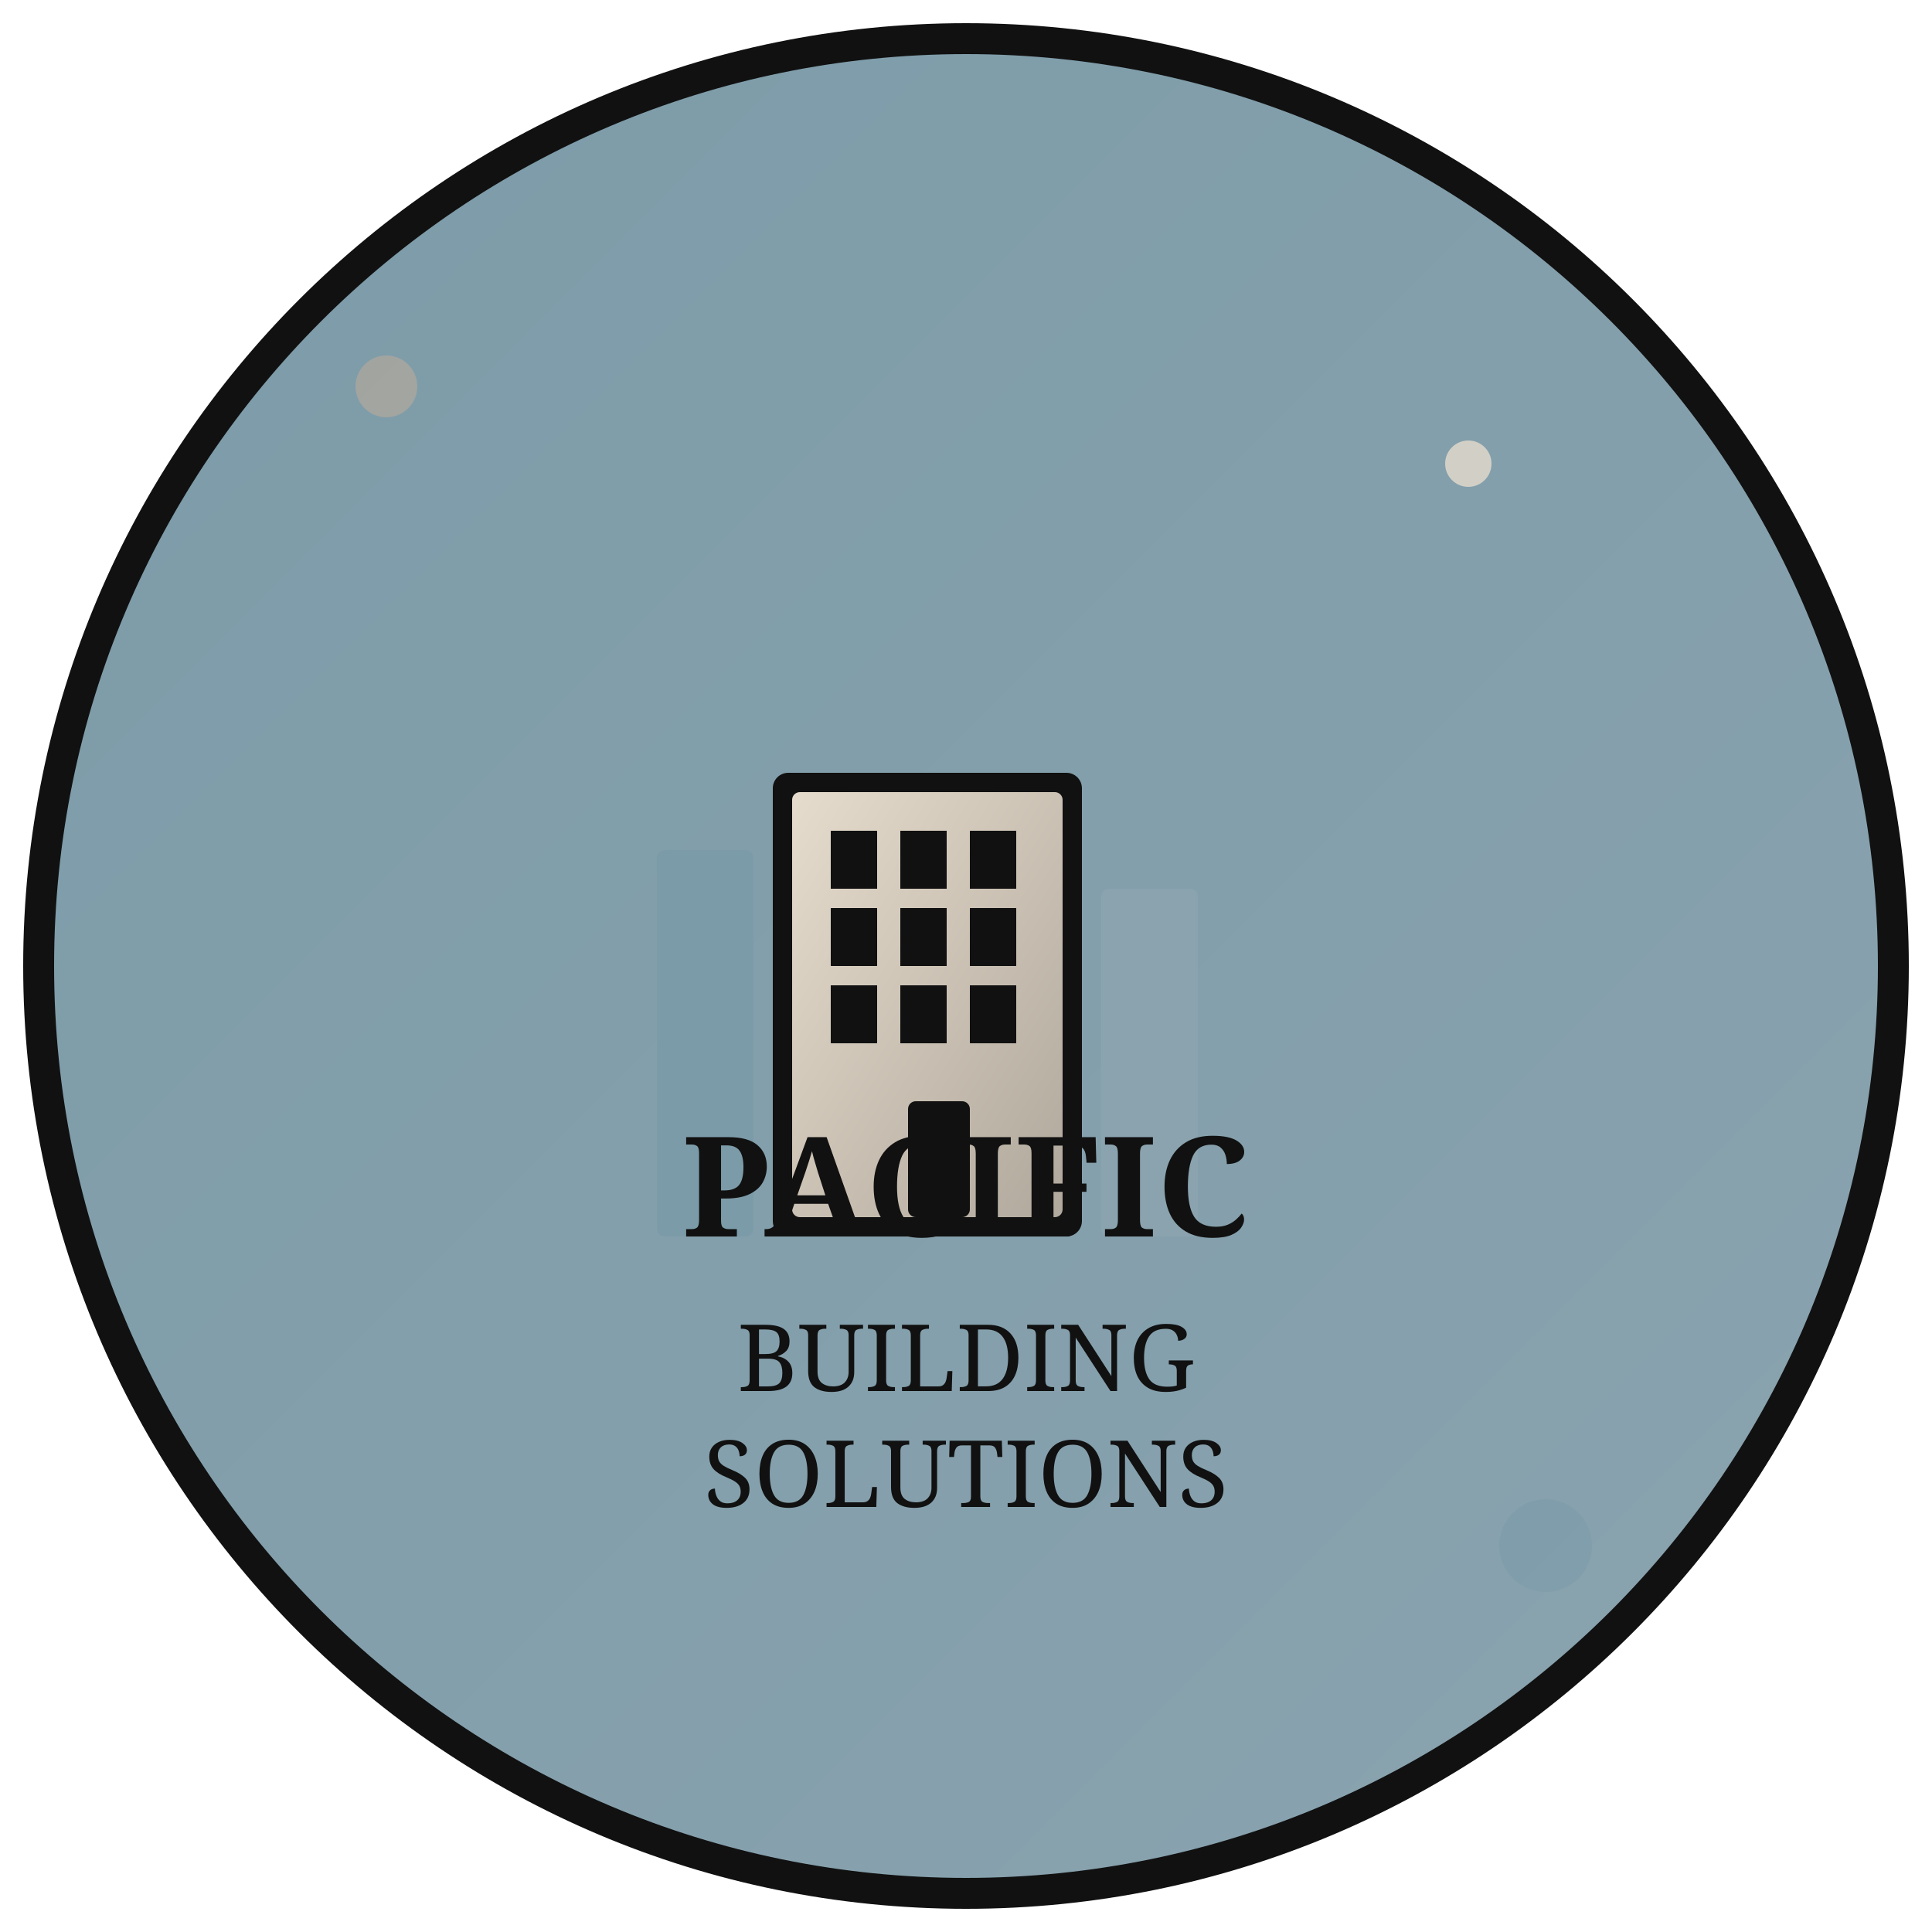
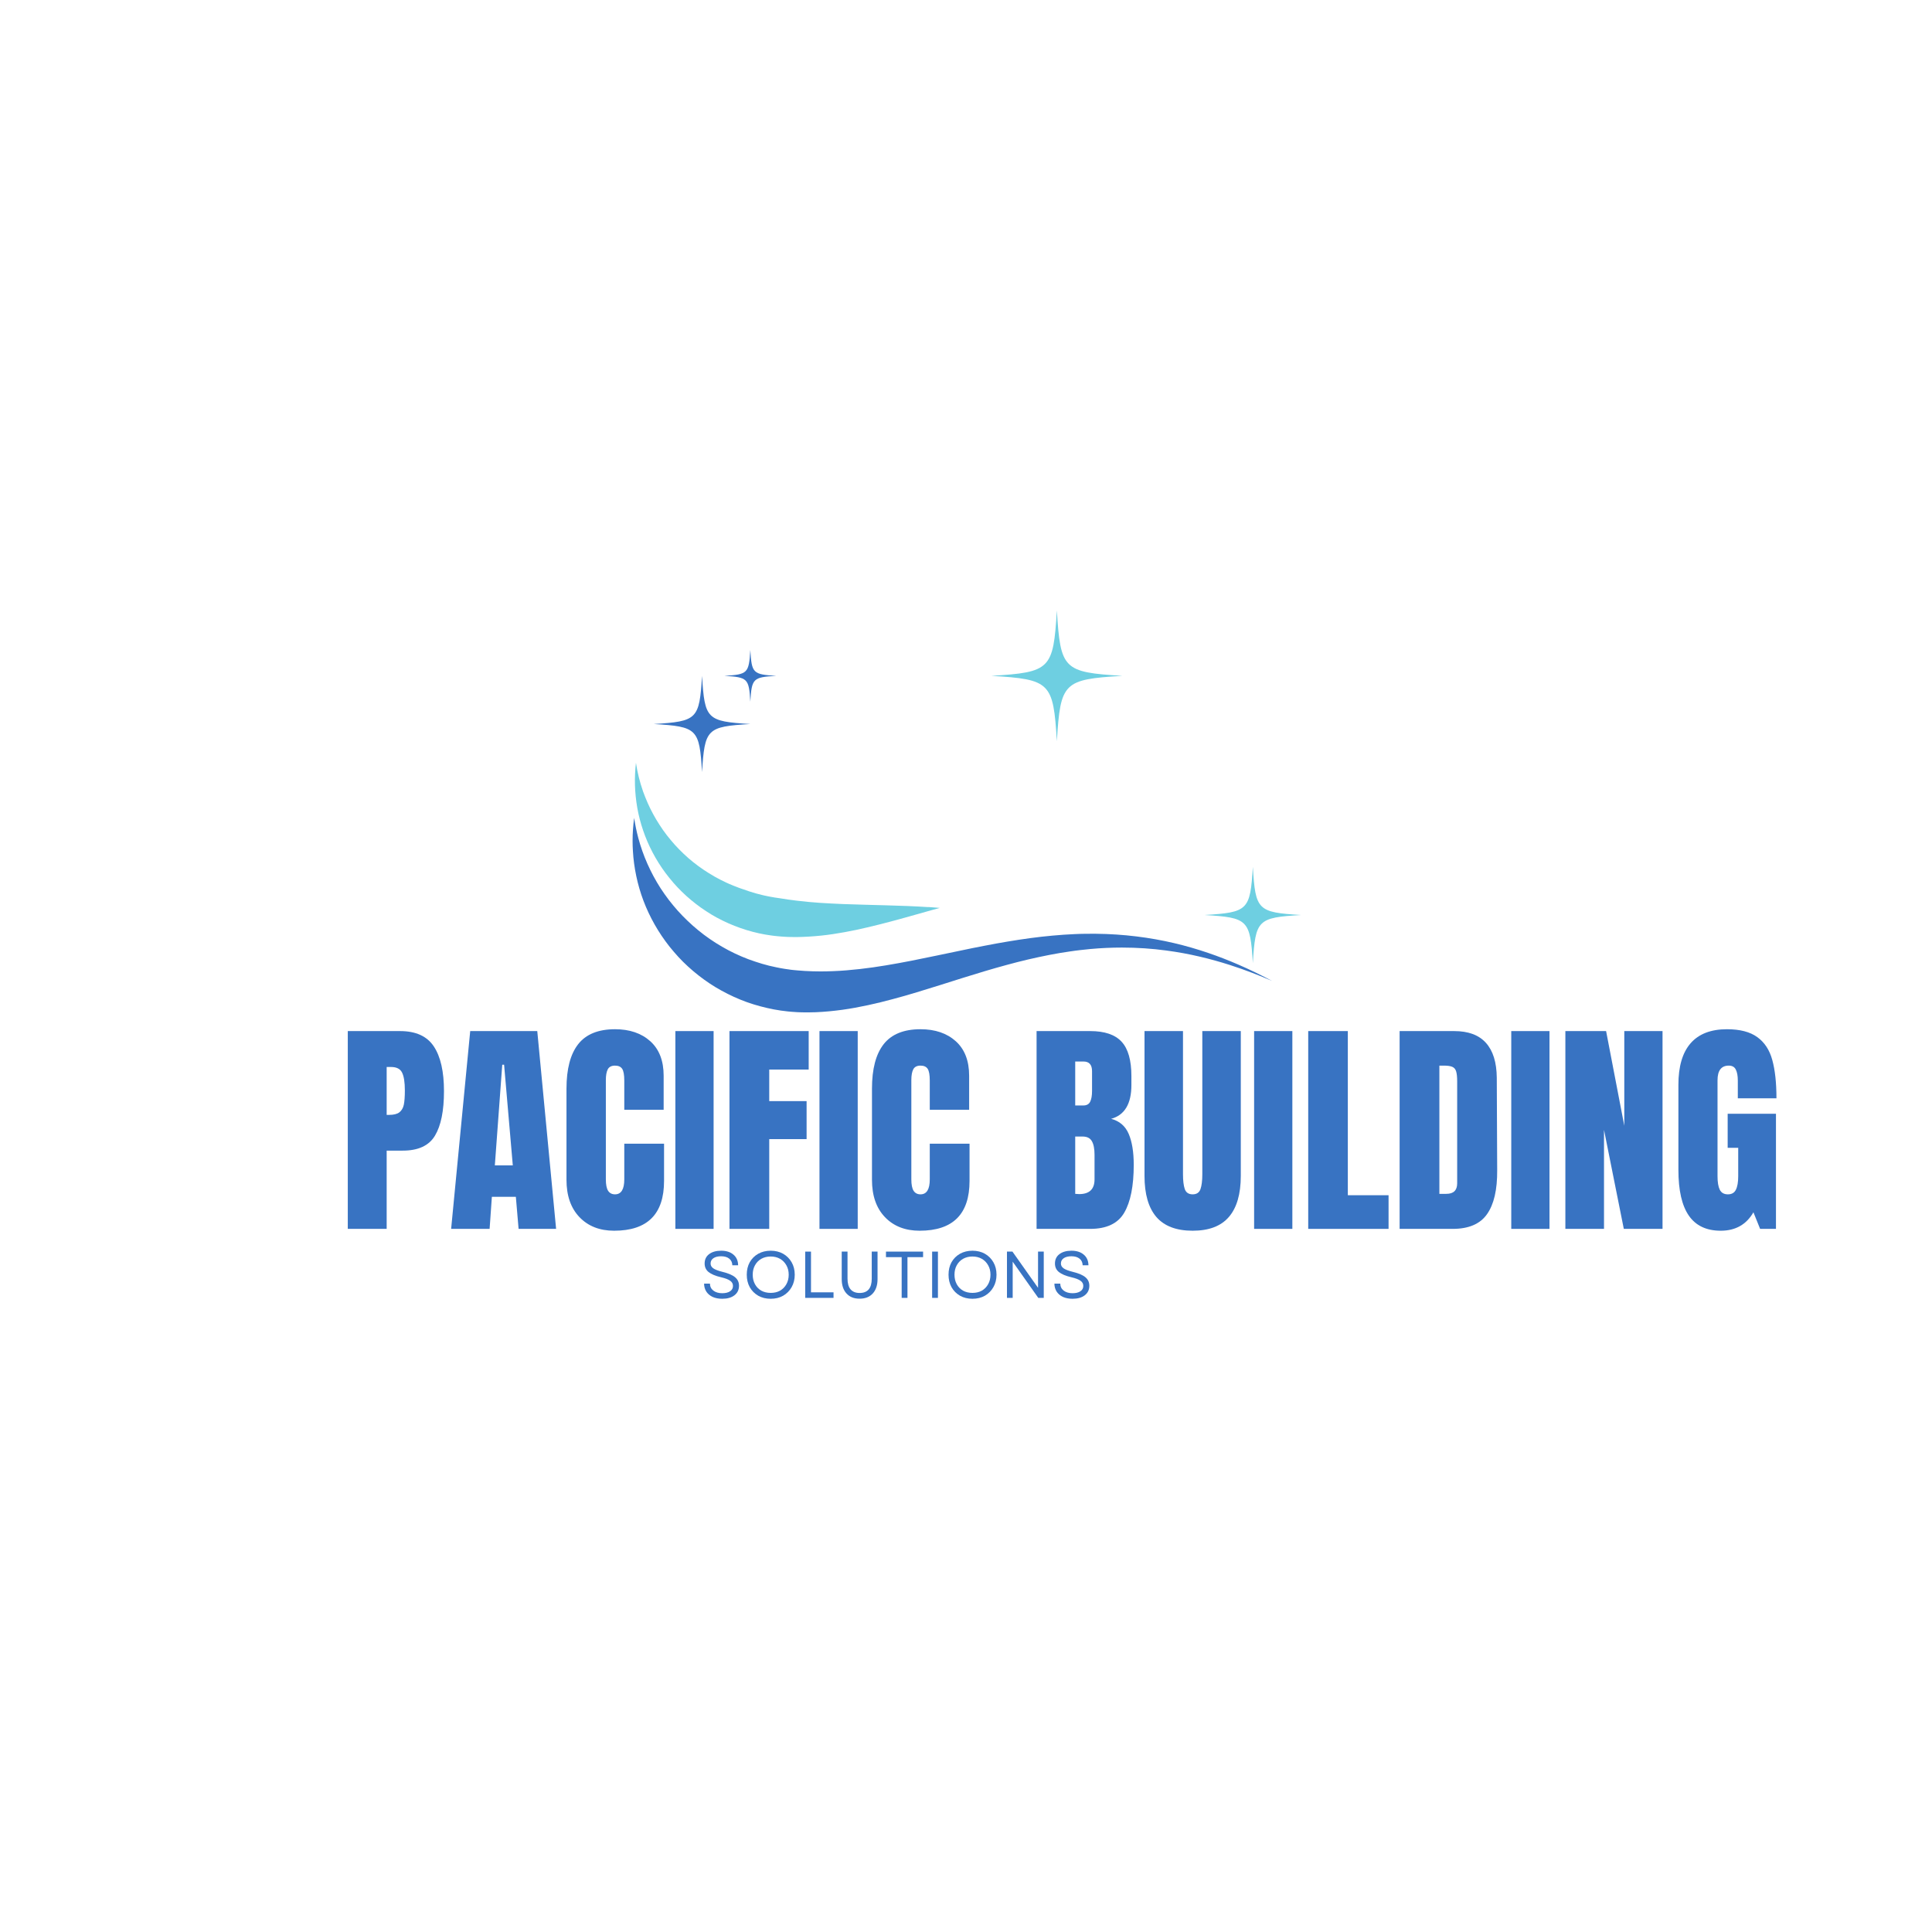
- <svg xmlns="http://www.w3.org/2000/svg" width="500" height="500" viewBox="0 0 500 500">
+ <svg xmlns="http://www.w3.org/2000/svg" width="500" zoomAndPan="magnify" viewBox="0 0 375 375" height="500" preserveAspectRatio="xMidYMid meet" version="1.2">
  <defs>
-     <linearGradient id="blueGradient" x1="0%" y1="0%" x2="100%" y2="100%">
-       <stop offset="0%" stop-color="#7C9BA8" />
-       <stop offset="100%" stop-color="#8AA3AF" />
-     </linearGradient>
-     <linearGradient id="beigeGradient" x1="0%" y1="0%" x2="100%" y2="100%">
-       <stop offset="0%" stop-color="#E6DCCD" />
-       <stop offset="100%" stop-color="#B0A89C" />
-     </linearGradient>
+     <clipPath id="723b6e4d61">
+       <path d="M 122.598 158.52 L 247 158.52 L 247 196.676 L 122.598 196.676 Z M 122.598 158.52 " />
+     </clipPath>
+     <clipPath id="8798d4d8a7">
+       <path d="M 123.098 158.711 C 122.895 160.18 122.785 161.68 122.785 163.211 L 122.785 163.25 C 122.785 163.891 122.805 164.543 122.848 165.191 C 122.938 166.793 123.156 168.41 123.496 170.031 C 123.836 171.652 124.297 173.25 124.895 174.832 C 126.086 177.98 127.797 181.012 129.965 183.75 C 130.508 184.43 131.086 185.09 131.676 185.742 C 132.266 186.391 132.895 187 133.547 187.602 C 134.195 188.203 134.875 188.77 135.574 189.32 C 136.277 189.871 136.996 190.391 137.746 190.891 C 138.496 191.391 139.258 191.852 140.047 192.281 C 140.836 192.711 141.637 193.121 142.457 193.492 C 143.277 193.859 144.117 194.211 144.965 194.512 C 145.816 194.812 146.688 195.09 147.566 195.32 C 148.445 195.551 149.324 195.762 150.227 195.93 C 151.125 196.102 152.027 196.223 152.926 196.32 L 153.605 196.383 C 153.836 196.402 154.055 196.41 154.285 196.43 C 154.395 196.441 154.508 196.453 154.625 196.453 L 154.984 196.473 L 155.348 196.48 L 155.527 196.492 L 155.676 196.492 L 156.277 196.5 L 156.996 196.5 C 157.438 196.492 157.875 196.492 158.316 196.473 C 160.066 196.402 161.797 196.23 163.484 196 C 165.176 195.77 166.848 195.453 168.477 195.102 C 169.297 194.922 170.105 194.742 170.906 194.543 C 171.707 194.34 172.496 194.141 173.285 193.93 C 174.855 193.512 176.406 193.07 177.938 192.602 C 179.465 192.133 180.965 191.672 182.445 191.211 C 183.926 190.75 185.387 190.281 186.848 189.82 C 188.305 189.359 189.734 188.922 191.156 188.5 C 192.574 188.082 193.984 187.672 195.395 187.293 C 196.805 186.91 198.188 186.551 199.566 186.23 C 200.254 186.07 200.945 185.91 201.625 185.77 C 202.305 185.633 202.984 185.48 203.664 185.352 C 205.016 185.09 206.367 184.859 207.695 184.672 C 208.027 184.621 208.355 184.582 208.688 184.531 C 209.016 184.48 209.348 184.453 209.676 184.41 C 210.336 184.332 210.984 184.27 211.637 184.203 C 213.715 184.012 215.754 183.922 217.746 183.922 C 220.734 183.922 223.617 184.121 226.355 184.492 C 230.914 185.09 235.055 186.133 238.688 187.293 C 241.824 188.301 244.566 189.383 246.895 190.391 C 244.957 189.359 242.766 188.27 240.324 187.211 C 236.695 185.641 232.516 184.141 227.867 183.051 C 223.215 181.961 218.098 181.293 212.664 181.242 C 212.465 181.242 212.254 181.242 212.047 181.242 C 211.566 181.242 211.098 181.242 210.605 181.25 C 210.266 181.25 209.914 181.27 209.566 181.27 C 209.215 181.27 208.875 181.293 208.527 181.312 C 207.137 181.371 205.715 181.473 204.297 181.602 C 203.586 181.672 202.867 181.742 202.145 181.82 C 201.426 181.902 200.695 181.992 199.965 182.09 C 198.504 182.281 197.035 182.52 195.547 182.762 C 194.055 183 192.555 183.293 191.035 183.582 C 189.516 183.871 187.984 184.18 186.438 184.512 C 184.887 184.84 183.316 185.16 181.734 185.492 C 180.156 185.82 178.547 186.152 176.926 186.473 C 175.305 186.793 173.656 187.09 171.984 187.371 C 171.145 187.512 170.305 187.641 169.457 187.762 C 168.605 187.883 167.746 187.992 166.887 188.09 C 165.156 188.281 163.406 188.441 161.625 188.5 C 160.848 188.531 160.066 188.551 159.277 188.551 C 158.266 188.551 157.246 188.52 156.215 188.461 C 155.766 188.43 155.305 188.402 154.848 188.359 L 154.105 188.293 L 153.484 188.223 L 153.336 188.203 L 153.156 188.172 L 152.414 188.07 C 152.297 188.051 152.188 188.031 152.066 188.012 C 151.836 187.973 151.598 187.93 151.367 187.891 L 150.664 187.75 C 149.734 187.562 148.816 187.34 147.914 187.07 C 147.016 186.801 146.117 186.5 145.227 186.172 C 144.336 185.84 143.477 185.461 142.625 185.062 C 141.777 184.66 140.945 184.223 140.137 183.75 C 139.324 183.281 138.535 182.781 137.766 182.25 C 136.996 181.723 136.258 181.16 135.535 180.57 C 134.816 179.98 134.125 179.371 133.457 178.73 C 132.785 178.09 132.145 177.43 131.535 176.75 C 130.926 176.07 130.348 175.359 129.785 174.633 C 129.227 173.902 128.715 173.16 128.215 172.402 C 126.258 169.352 124.797 166.043 123.895 162.66 C 123.547 161.352 123.277 160.043 123.086 158.723 Z M 123.098 158.711 " />
+     </clipPath>
+     <clipPath id="4e1ede3249">
+       <path d="M 123 148 L 182.41 148 L 182.41 181.895 L 123 181.895 Z M 123 148 " />
+     </clipPath>
+     <clipPath id="ba94633d74">
+       <path d="M 180.195 176.07 C 178.875 175.98 177.535 175.922 176.188 175.859 C 174.836 175.801 173.465 175.762 172.074 175.723 C 170.688 175.68 169.277 175.652 167.867 175.609 C 166.457 175.57 165.016 175.531 163.555 175.473 C 162.098 175.41 160.637 175.34 159.156 175.242 C 158.414 175.191 157.664 175.133 156.914 175.062 C 156.164 174.992 155.414 174.91 154.656 174.82 C 153.547 174.691 152.414 174.531 151.297 174.34 L 151.098 174.312 L 150.535 174.23 L 150.395 174.211 L 150.227 174.18 L 149.547 174.062 C 149.438 174.043 149.336 174.02 149.227 174 C 149.016 173.961 148.805 173.922 148.598 173.871 L 147.965 173.73 C 147.125 173.531 146.297 173.301 145.477 173.031 C 145.086 172.902 144.707 172.77 144.324 172.633 L 143.727 172.43 L 143.215 172.242 L 143.086 172.191 L 142.938 172.133 L 142.625 172.012 L 142.316 171.891 C 142.215 171.852 142.125 171.812 142.027 171.77 C 141.836 171.691 141.645 171.609 141.457 171.531 L 140.887 171.27 C 140.137 170.922 139.395 170.543 138.676 170.133 C 137.957 169.723 137.258 169.281 136.566 168.82 C 135.875 168.363 135.215 167.863 134.566 167.352 C 133.914 166.84 133.297 166.293 132.707 165.73 C 132.117 165.172 131.535 164.582 130.984 163.973 C 130.438 163.363 129.914 162.73 129.414 162.09 C 128.914 161.453 128.457 160.781 128.016 160.102 C 127.574 159.422 127.156 158.73 126.777 158.02 C 126.395 157.312 126.035 156.59 125.715 155.863 C 125.395 155.133 125.098 154.391 124.824 153.641 C 124.188 151.812 123.715 149.941 123.438 148.062 C 123.277 149.473 123.207 150.91 123.246 152.363 C 123.285 153.812 123.438 155.312 123.695 156.793 C 123.957 158.27 124.336 159.75 124.836 161.203 C 125.824 164.113 127.297 166.922 129.195 169.473 C 129.676 170.109 130.176 170.73 130.695 171.332 C 131.215 171.93 131.777 172.52 132.348 173.082 C 132.914 173.641 133.527 174.191 134.145 174.703 C 134.766 175.211 135.406 175.723 136.074 176.191 C 136.746 176.66 137.426 177.109 138.125 177.531 C 138.824 177.953 139.555 178.34 140.297 178.703 C 141.035 179.062 141.785 179.402 142.555 179.703 C 143.324 180 144.105 180.281 144.895 180.52 C 145.688 180.762 146.484 180.973 147.297 181.152 C 148.105 181.332 148.926 181.473 149.746 181.582 L 150.367 181.66 C 150.574 181.691 150.777 181.703 150.984 181.723 C 151.086 181.73 151.188 181.742 151.297 181.75 L 151.625 181.781 L 151.957 181.801 L 152.117 181.812 L 152.258 181.82 L 152.797 181.852 L 153.445 181.871 C 153.848 181.883 154.246 181.883 154.645 181.883 C 156.246 181.859 157.824 181.762 159.375 181.602 C 160.926 181.441 162.457 181.203 163.957 180.93 C 164.707 180.793 165.445 180.652 166.188 180.492 C 166.926 180.332 167.656 180.172 168.375 180 C 169.824 179.66 171.246 179.301 172.656 178.93 C 174.066 178.562 175.445 178.172 176.805 177.793 C 178.164 177.41 179.516 177.031 180.855 176.652 C 181.375 176.512 181.887 176.359 182.406 176.223 C 181.676 176.16 180.938 176.109 180.188 176.051 " />
+     </clipPath>
+     <clipPath id="8e7a8ea103">
+       <path d="M 192.379 118.305 L 218 118.305 L 218 144 L 192.379 144 Z M 192.379 118.305 " />
+     </clipPath>
+     <clipPath id="28db6cc3a9">
+       <path d="M 217.855 131.18 C 206.395 131.871 205.836 132.441 205.137 143.871 C 204.445 132.43 203.875 131.871 192.414 131.18 C 203.887 130.492 204.445 129.93 205.137 118.492 C 205.836 129.93 206.395 130.492 217.855 131.18 " />
+     </clipPath>
+     <clipPath id="223f2605e7">
+       <path d="M 233.625 168.145 L 252.875 168.145 L 252.875 187 L 233.625 187 Z M 233.625 168.145 " />
+     </clipPath>
+     <clipPath id="f591bd52b5">
+       <path d="M 243.176 168.262 C 242.664 176.68 242.246 177.09 233.805 177.602 C 242.246 178.109 242.656 178.52 243.176 186.941 C 243.688 178.52 244.105 178.109 252.535 177.602 C 244.094 177.09 243.688 176.672 243.176 168.262 Z M 243.176 168.262 " />
+     </clipPath>
+     <clipPath id="c25ae21eec">
+       <path d="M 126.723 131.023 L 145.973 131.023 L 145.973 149.926 L 126.723 149.926 Z M 126.723 131.023 " />
+     </clipPath>
+     <clipPath id="5a7cb62682">
+       <path d="M 145.637 140.531 C 137.195 141.043 136.785 141.453 136.266 149.871 C 135.758 141.453 135.336 141.043 126.895 140.531 C 135.336 140.02 135.746 139.613 136.266 131.191 C 136.777 139.613 137.195 140.02 145.637 140.531 " />
+     </clipPath>
+     <clipPath id="e1511cda55">
+       <path d="M 140.473 126 L 150.785 126 L 150.785 136.523 L 140.473 136.523 Z M 140.473 126 " />
+     </clipPath>
+     <clipPath id="ecdd0d63f4">
+       <path d="M 150.664 131.18 C 146.137 131.453 145.914 131.68 145.637 136.203 C 145.367 131.68 145.137 131.461 140.605 131.18 C 145.137 130.91 145.355 130.68 145.637 126.16 C 145.906 130.68 146.137 130.902 150.664 131.18 " />
+     </clipPath>
  </defs>
-   <circle cx="250" cy="250" r="240" fill="url(#blueGradient)" stroke="#111111" stroke-width="8" />
-   <g transform="translate(150, 120)">
-     <rect x="50" y="80" width="80" height="120" fill="#111111" rx="4" />
-     <rect x="55" y="85" width="70" height="110" fill="url(#beigeGradient)" rx="2" />
-     <rect x="65" y="95" width="12" height="15" fill="#111111" />
-     <rect x="83" y="95" width="12" height="15" fill="#111111" />
-     <rect x="101" y="95" width="12" height="15" fill="#111111" />
-     <rect x="65" y="115" width="12" height="15" fill="#111111" />
-     <rect x="83" y="115" width="12" height="15" fill="#111111" />
-     <rect x="101" y="115" width="12" height="15" fill="#111111" />
-     <rect x="65" y="135" width="12" height="15" fill="#111111" />
-     <rect x="83" y="135" width="12" height="15" fill="#111111" />
-     <rect x="101" y="135" width="12" height="15" fill="#111111" />
-     <rect x="85" y="165" width="16" height="30" fill="#111111" rx="2" />
-     <rect x="20" y="100" width="25" height="100" fill="#7C9BA8" rx="2" />
-     <rect x="135" y="110" width="25" height="90" fill="#8AA3AF" rx="2" />
+   <g id="a3f3c26670">
+     <g clip-rule="nonzero" clip-path="url(#723b6e4d61)">
+       <g clip-rule="nonzero" clip-path="url(#8798d4d8a7)">
+         <path style=" stroke:none;fill-rule:nonzero;fill:#3873c2;fill-opacity:1;" d="M 117.785 113.492 L 257.688 113.492 L 257.688 201.488 L 117.785 201.488 Z M 117.785 113.492 " />
+       </g>
+     </g>
+     <g clip-rule="nonzero" clip-path="url(#4e1ede3249)">
+       <g clip-rule="nonzero" clip-path="url(#ba94633d74)">
+         <path style=" stroke:none;fill-rule:nonzero;fill:#6ecfe1;fill-opacity:1;" d="M 117.785 113.492 L 257.688 113.492 L 257.688 201.488 L 117.785 201.488 Z M 117.785 113.492 " />
+       </g>
+     </g>
+     <g clip-rule="nonzero" clip-path="url(#8e7a8ea103)">
+       <g clip-rule="nonzero" clip-path="url(#28db6cc3a9)">
+         <path style=" stroke:none;fill-rule:nonzero;fill:#6ecfe1;fill-opacity:1;" d="M 117.785 113.492 L 257.688 113.492 L 257.688 201.488 L 117.785 201.488 Z M 117.785 113.492 " />
+       </g>
+     </g>
+     <g clip-rule="nonzero" clip-path="url(#223f2605e7)">
+       <g clip-rule="nonzero" clip-path="url(#f591bd52b5)">
+         <path style=" stroke:none;fill-rule:nonzero;fill:#6ecfe1;fill-opacity:1;" d="M 117.785 113.492 L 257.688 113.492 L 257.688 201.488 L 117.785 201.488 Z M 117.785 113.492 " />
+       </g>
+     </g>
+     <g clip-rule="nonzero" clip-path="url(#c25ae21eec)">
+       <g clip-rule="nonzero" clip-path="url(#5a7cb62682)">
+         <path style=" stroke:none;fill-rule:nonzero;fill:#3873c2;fill-opacity:1;" d="M 117.785 113.492 L 257.688 113.492 L 257.688 201.488 L 117.785 201.488 Z M 117.785 113.492 " />
+       </g>
+     </g>
+     <g clip-rule="nonzero" clip-path="url(#e1511cda55)">
+       <g clip-rule="nonzero" clip-path="url(#ecdd0d63f4)">
+         <path style=" stroke:none;fill-rule:nonzero;fill:#3873c2;fill-opacity:1;" d="M 117.785 113.492 L 257.688 113.492 L 257.688 201.488 L 117.785 201.488 Z M 117.785 113.492 " />
+       </g>
+     </g>
+     <g style="fill:#3873c2;fill-opacity:1;">
+       <g transform="translate(65.802, 238.5232)">
+         <path style="stroke:none" d="M 1.703 -38.391 L 11.844 -38.391 C 14.906 -38.391 17.094 -37.395 18.406 -35.406 C 19.719 -33.426 20.375 -30.531 20.375 -26.719 C 20.375 -22.906 19.789 -20.031 18.625 -18.094 C 17.469 -16.156 15.383 -15.188 12.375 -15.188 L 9.25 -15.188 L 9.25 0 L 1.703 0 Z M 9.703 -22.125 C 10.617 -22.125 11.289 -22.289 11.719 -22.625 C 12.156 -22.969 12.441 -23.457 12.578 -24.094 C 12.711 -24.738 12.781 -25.66 12.781 -26.859 C 12.781 -28.461 12.598 -29.625 12.234 -30.344 C 11.879 -31.062 11.164 -31.422 10.094 -31.422 L 9.25 -31.422 L 9.25 -22.125 Z M 9.703 -22.125 " />
+       </g>
+     </g>
+     <g style="fill:#3873c2;fill-opacity:1;">
+       <g transform="translate(86.89267, 238.5232)">
+         <path style="stroke:none" d="M 0.672 0 L 4.375 -38.391 L 17.391 -38.391 L 21.047 0 L 13.766 0 L 13.234 -6.219 L 8.578 -6.219 L 8.141 0 Z M 9.156 -12.328 L 12.641 -12.328 L 10.953 -31.859 L 10.594 -31.859 Z M 9.156 -12.328 " />
+       </g>
+     </g>
+     <g style="fill:#3873c2;fill-opacity:1;">
+       <g transform="translate(108.5642, 238.5232)">
+         <path style="stroke:none" d="M 10.641 0.359 C 7.836 0.359 5.594 -0.52 3.906 -2.281 C 2.227 -4.039 1.391 -6.453 1.391 -9.516 L 1.391 -27.219 C 1.391 -31.031 2.145 -33.906 3.656 -35.844 C 5.176 -37.781 7.562 -38.75 10.812 -38.75 C 13.645 -38.75 15.926 -37.973 17.656 -36.422 C 19.383 -34.867 20.25 -32.633 20.25 -29.719 L 20.25 -23.109 L 12.609 -23.109 L 12.609 -28.781 C 12.609 -29.883 12.473 -30.645 12.203 -31.062 C 11.93 -31.477 11.469 -31.688 10.812 -31.688 C 10.125 -31.688 9.656 -31.445 9.406 -30.969 C 9.156 -30.488 9.031 -29.789 9.031 -28.875 L 9.031 -9.609 C 9.031 -8.598 9.176 -7.859 9.469 -7.391 C 9.77 -6.93 10.219 -6.703 10.812 -6.703 C 12.008 -6.703 12.609 -7.672 12.609 -9.609 L 12.609 -16.531 L 20.328 -16.531 L 20.328 -9.297 C 20.328 -2.859 17.098 0.359 10.641 0.359 Z M 10.641 0.359 " />
+       </g>
+     </g>
+     <g style="fill:#3873c2;fill-opacity:1;">
+       <g transform="translate(129.7443, 238.5232)">
+         <path style="stroke:none" d="M 1.344 0 L 1.344 -38.391 L 8.766 -38.391 L 8.766 0 Z M 1.344 0 " />
+       </g>
+     </g>
+     <g style="fill:#3873c2;fill-opacity:1;">
+       <g transform="translate(139.8874, 238.5232)">
+         <path style="stroke:none" d="M 1.703 0 L 1.703 -38.391 L 17.078 -38.391 L 17.078 -30.922 L 9.422 -30.922 L 9.422 -24.797 L 16.672 -24.797 L 16.672 -17.422 L 9.422 -17.422 L 9.422 0 Z M 1.703 0 " />
+       </g>
+     </g>
+     <g style="fill:#3873c2;fill-opacity:1;">
+       <g transform="translate(157.7162, 238.5232)">
+         <path style="stroke:none" d="M 1.344 0 L 1.344 -38.391 L 8.766 -38.391 L 8.766 0 Z M 1.344 0 " />
+       </g>
+     </g>
+     <g style="fill:#3873c2;fill-opacity:1;">
+       <g transform="translate(167.8594, 238.5232)">
+         <path style="stroke:none" d="M 10.641 0.359 C 7.836 0.359 5.594 -0.52 3.906 -2.281 C 2.227 -4.039 1.391 -6.453 1.391 -9.516 L 1.391 -27.219 C 1.391 -31.031 2.145 -33.906 3.656 -35.844 C 5.176 -37.781 7.562 -38.75 10.812 -38.75 C 13.645 -38.75 15.926 -37.973 17.656 -36.422 C 19.383 -34.867 20.25 -32.633 20.25 -29.719 L 20.25 -23.109 L 12.609 -23.109 L 12.609 -28.781 C 12.609 -29.883 12.473 -30.645 12.203 -31.062 C 11.93 -31.477 11.469 -31.688 10.812 -31.688 C 10.125 -31.688 9.656 -31.445 9.406 -30.969 C 9.156 -30.488 9.031 -29.789 9.031 -28.875 L 9.031 -9.609 C 9.031 -8.598 9.176 -7.859 9.469 -7.391 C 9.77 -6.93 10.219 -6.703 10.812 -6.703 C 12.008 -6.703 12.609 -7.672 12.609 -9.609 L 12.609 -16.531 L 20.328 -16.531 L 20.328 -9.297 C 20.328 -2.859 17.098 0.359 10.641 0.359 Z M 10.641 0.359 " />
+       </g>
+     </g>
+     <g style="fill:#3873c2;fill-opacity:1;">
+       <g transform="translate(189.0394, 238.5232)">
+         <path style="stroke:none" d="" />
+       </g>
+     </g>
+     <g style="fill:#3873c2;fill-opacity:1;">
+       <g transform="translate(199.4954, 238.5232)">
+         <path style="stroke:none" d="M 1.703 -38.391 L 12.109 -38.391 C 14.91 -38.391 16.941 -37.703 18.203 -36.328 C 19.473 -34.961 20.109 -32.727 20.109 -29.625 L 20.109 -27.938 C 20.109 -24.27 18.797 -22.078 16.172 -21.359 C 17.785 -20.941 18.922 -19.973 19.578 -18.453 C 20.234 -16.93 20.562 -14.922 20.562 -12.422 C 20.562 -8.336 19.945 -5.242 18.719 -3.141 C 17.5 -1.047 15.297 0 12.109 0 L 1.703 0 Z M 10.766 -23.953 C 11.422 -23.953 11.867 -24.195 12.109 -24.688 C 12.348 -25.176 12.469 -25.867 12.469 -26.766 L 12.469 -30.609 C 12.469 -31.859 11.914 -32.484 10.812 -32.484 L 9.203 -32.484 L 9.203 -23.953 Z M 9.969 -6.75 C 11.957 -6.75 12.953 -7.703 12.953 -9.609 L 12.953 -14.391 C 12.953 -15.547 12.781 -16.422 12.438 -17.016 C 12.102 -17.617 11.504 -17.922 10.641 -17.922 L 9.203 -17.922 L 9.203 -6.797 Z M 9.969 -6.75 " />
+       </g>
+     </g>
+     <g style="fill:#3873c2;fill-opacity:1;">
+       <g transform="translate(220.8989, 238.5232)">
+         <path style="stroke:none" d="M 10.594 0.359 C 7.438 0.359 5.086 -0.531 3.547 -2.312 C 2.016 -4.102 1.25 -6.758 1.25 -10.281 L 1.25 -38.391 L 8.719 -38.391 L 8.719 -10.594 C 8.719 -9.375 8.832 -8.422 9.062 -7.734 C 9.301 -7.047 9.812 -6.703 10.594 -6.703 C 11.363 -6.703 11.867 -7.035 12.109 -7.703 C 12.348 -8.379 12.469 -9.344 12.469 -10.594 L 12.469 -38.391 L 19.938 -38.391 L 19.938 -10.281 C 19.938 -6.758 19.164 -4.102 17.625 -2.312 C 16.094 -0.531 13.75 0.359 10.594 0.359 Z M 10.594 0.359 " />
+       </g>
+     </g>
+     <g style="fill:#3873c2;fill-opacity:1;">
+       <g transform="translate(242.0789, 238.5232)">
+         <path style="stroke:none" d="M 1.344 0 L 1.344 -38.391 L 8.766 -38.391 L 8.766 0 Z M 1.344 0 " />
+       </g>
+     </g>
+     <g style="fill:#3873c2;fill-opacity:1;">
+       <g transform="translate(252.2221, 238.5232)">
+         <path style="stroke:none" d="M 1.703 0 L 1.703 -38.391 L 9.391 -38.391 L 9.391 -6.531 L 17.297 -6.531 L 17.297 0 Z M 1.703 0 " />
+       </g>
+     </g>
+     <g style="fill:#3873c2;fill-opacity:1;">
+       <g transform="translate(269.9615, 238.5232)">
+         <path style="stroke:none" d="M 1.703 -38.391 L 12.297 -38.391 C 15.035 -38.391 17.086 -37.629 18.453 -36.109 C 19.828 -34.586 20.531 -32.336 20.562 -29.359 L 20.641 -11.391 C 20.672 -7.609 20.016 -4.766 18.672 -2.859 C 17.336 -0.953 15.117 0 12.016 0 L 1.703 0 Z M 10.766 -6.797 C 12.172 -6.797 12.875 -7.477 12.875 -8.844 L 12.875 -28.641 C 12.875 -29.504 12.805 -30.148 12.672 -30.578 C 12.535 -31.016 12.285 -31.305 11.922 -31.453 C 11.566 -31.609 11.02 -31.688 10.281 -31.688 L 9.422 -31.688 L 9.422 -6.797 Z M 10.766 -6.797 " />
+       </g>
+     </g>
+     <g style="fill:#3873c2;fill-opacity:1;">
+       <g transform="translate(291.9905, 238.5232)">
+         <path style="stroke:none" d="M 1.344 0 L 1.344 -38.391 L 8.766 -38.391 L 8.766 0 Z M 1.344 0 " />
+       </g>
+     </g>
+     <g style="fill:#3873c2;fill-opacity:1;">
+       <g transform="translate(302.1337, 238.5232)">
+         <path style="stroke:none" d="M 1.703 0 L 1.703 -38.391 L 9.609 -38.391 L 13.141 -20.016 L 13.141 -38.391 L 20.562 -38.391 L 20.562 0 L 13.047 0 L 9.203 -19.219 L 9.203 0 Z M 1.703 0 " />
+       </g>
+     </g>
+     <g style="fill:#3873c2;fill-opacity:1;">
+       <g transform="translate(324.3862, 238.5232)">
+         <path style="stroke:none" d="M 9.609 0.359 C 6.836 0.359 4.773 -0.613 3.422 -2.562 C 2.066 -4.52 1.391 -7.477 1.391 -11.438 L 1.391 -27.969 C 1.391 -31.52 2.176 -34.203 3.75 -36.016 C 5.332 -37.836 7.688 -38.75 10.812 -38.75 C 13.344 -38.75 15.305 -38.238 16.703 -37.219 C 18.109 -36.207 19.078 -34.734 19.609 -32.797 C 20.148 -30.859 20.422 -28.375 20.422 -25.344 L 12.922 -25.344 L 12.922 -28.781 C 12.922 -29.707 12.789 -30.422 12.531 -30.922 C 12.281 -31.43 11.828 -31.688 11.172 -31.688 C 9.711 -31.688 8.984 -30.734 8.984 -28.828 L 8.984 -10.234 C 8.984 -9.066 9.129 -8.188 9.422 -7.594 C 9.723 -7 10.25 -6.703 11 -6.703 C 11.738 -6.703 12.254 -7 12.547 -7.594 C 12.848 -8.188 13 -9.066 13 -10.234 L 13 -15.734 L 10.953 -15.734 L 10.953 -22.344 L 20.328 -22.344 L 20.328 0 L 17.25 0 L 15.953 -3.219 C 14.578 -0.832 12.461 0.359 9.609 0.359 Z M 9.609 0.359 " />
+       </g>
+     </g>
+     <g style="fill:#3873c2;fill-opacity:1;">
+       <g transform="translate(135.8947, 251.9184)">
+         <path style="stroke:none" d="M 4.297 0.172 C 3.578 0.172 2.953 0.051 2.422 -0.188 C 1.898 -0.438 1.492 -0.781 1.203 -1.219 C 0.922 -1.664 0.773 -2.18 0.766 -2.766 L 1.906 -2.766 C 1.914 -2.191 2.141 -1.738 2.578 -1.406 C 3.023 -1.07 3.598 -0.906 4.297 -0.906 C 4.93 -0.906 5.438 -1.031 5.812 -1.281 C 6.188 -1.531 6.375 -1.879 6.375 -2.328 C 6.375 -2.742 6.191 -3.078 5.828 -3.328 C 5.473 -3.586 4.891 -3.812 4.078 -4 C 2.973 -4.258 2.16 -4.598 1.641 -5.016 C 1.129 -5.43 0.875 -5.984 0.875 -6.672 C 0.875 -7.441 1.16 -8.047 1.734 -8.484 C 2.316 -8.93 3.098 -9.156 4.078 -9.156 C 5.086 -9.156 5.883 -8.898 6.469 -8.391 C 7.062 -7.891 7.363 -7.203 7.375 -6.328 L 6.25 -6.328 C 6.238 -6.867 6.039 -7.297 5.656 -7.609 C 5.27 -7.922 4.742 -8.078 4.078 -8.078 C 3.441 -8.078 2.941 -7.953 2.578 -7.703 C 2.211 -7.453 2.031 -7.109 2.031 -6.672 C 2.031 -6.305 2.195 -6 2.531 -5.75 C 2.875 -5.5 3.484 -5.266 4.359 -5.047 C 5.504 -4.766 6.32 -4.41 6.812 -3.984 C 7.301 -3.566 7.547 -3.023 7.547 -2.359 C 7.547 -1.578 7.25 -0.957 6.656 -0.5 C 6.07 -0.051 5.285 0.172 4.297 0.172 Z M 4.297 0.172 " />
+       </g>
+     </g>
+     <g style="fill:#3873c2;fill-opacity:1;">
+       <g transform="translate(144.1971, 251.9184)">
+         <path style="stroke:none" d="M 5.391 0.172 C 4.484 0.172 3.676 -0.023 2.969 -0.422 C 2.27 -0.828 1.723 -1.379 1.328 -2.078 C 0.941 -2.785 0.75 -3.594 0.75 -4.5 C 0.75 -5.414 0.941 -6.223 1.328 -6.922 C 1.723 -7.617 2.27 -8.164 2.969 -8.562 C 3.676 -8.957 4.484 -9.156 5.391 -9.156 C 6.305 -9.156 7.113 -8.957 7.812 -8.562 C 8.508 -8.164 9.055 -7.617 9.453 -6.922 C 9.859 -6.223 10.062 -5.414 10.062 -4.5 C 10.062 -3.594 9.859 -2.785 9.453 -2.078 C 9.055 -1.379 8.508 -0.828 7.812 -0.422 C 7.113 -0.023 6.305 0.172 5.391 0.172 Z M 1.906 -4.5 C 1.906 -3.801 2.051 -3.188 2.344 -2.656 C 2.633 -2.125 3.039 -1.707 3.562 -1.406 C 4.094 -1.113 4.703 -0.969 5.391 -0.969 C 6.086 -0.969 6.695 -1.113 7.219 -1.406 C 7.738 -1.707 8.145 -2.125 8.438 -2.656 C 8.738 -3.188 8.891 -3.801 8.891 -4.5 C 8.891 -5.195 8.738 -5.805 8.438 -6.328 C 8.145 -6.859 7.738 -7.273 7.219 -7.578 C 6.695 -7.879 6.086 -8.031 5.391 -8.031 C 4.703 -8.031 4.094 -7.879 3.562 -7.578 C 3.039 -7.273 2.633 -6.859 2.344 -6.328 C 2.051 -5.805 1.906 -5.195 1.906 -4.5 Z M 1.906 -4.5 " />
+       </g>
+     </g>
+     <g style="fill:#3873c2;fill-opacity:1;">
+       <g transform="translate(154.976, 251.9184)">
+         <path style="stroke:none" d="M 1.312 0 L 1.312 -8.984 L 2.438 -8.984 L 2.438 -1.078 L 6.812 -1.078 L 6.812 0 Z M 1.312 0 " />
+       </g>
+     </g>
+     <g style="fill:#3873c2;fill-opacity:1;">
+       <g transform="translate(162.1748, 251.9184)">
+         <path style="stroke:none" d="M 4.672 0.156 C 3.586 0.156 2.738 -0.18 2.125 -0.859 C 1.508 -1.535 1.203 -2.469 1.203 -3.656 L 1.203 -8.984 L 2.328 -8.984 L 2.328 -3.734 C 2.328 -2.816 2.523 -2.125 2.922 -1.656 C 3.328 -1.188 3.91 -0.953 4.672 -0.953 C 6.242 -0.953 7.031 -1.879 7.031 -3.734 L 7.031 -8.984 L 8.156 -8.984 L 8.156 -3.656 C 8.156 -2.469 7.848 -1.535 7.234 -0.859 C 6.617 -0.18 5.766 0.156 4.672 0.156 Z M 4.672 0.156 " />
+       </g>
+     </g>
+     <g style="fill:#3873c2;fill-opacity:1;">
+       <g transform="translate(171.5293, 251.9184)">
+         <path style="stroke:none" d="M 3.484 0 L 3.484 -7.906 L 0.438 -7.906 L 0.438 -8.984 L 7.641 -8.984 L 7.641 -7.906 L 4.609 -7.906 L 4.609 0 Z M 3.484 0 " />
+       </g>
+     </g>
+     <g style="fill:#3873c2;fill-opacity:1;">
+       <g transform="translate(179.6135, 251.9184)">
+         <path style="stroke:none" d="M 1.312 0 L 1.312 -8.984 L 2.438 -8.984 L 2.438 0 Z M 1.312 0 " />
+       </g>
+     </g>
+     <g style="fill:#3873c2;fill-opacity:1;">
+       <g transform="translate(183.3605, 251.9184)">
+         <path style="stroke:none" d="M 5.391 0.172 C 4.484 0.172 3.676 -0.023 2.969 -0.422 C 2.27 -0.828 1.723 -1.379 1.328 -2.078 C 0.941 -2.785 0.75 -3.594 0.75 -4.5 C 0.75 -5.414 0.941 -6.223 1.328 -6.922 C 1.723 -7.617 2.27 -8.164 2.969 -8.562 C 3.676 -8.957 4.484 -9.156 5.391 -9.156 C 6.305 -9.156 7.113 -8.957 7.812 -8.562 C 8.508 -8.164 9.055 -7.617 9.453 -6.922 C 9.859 -6.223 10.062 -5.414 10.062 -4.5 C 10.062 -3.594 9.859 -2.785 9.453 -2.078 C 9.055 -1.379 8.508 -0.828 7.812 -0.422 C 7.113 -0.023 6.305 0.172 5.391 0.172 Z M 1.906 -4.5 C 1.906 -3.801 2.051 -3.188 2.344 -2.656 C 2.633 -2.125 3.039 -1.707 3.562 -1.406 C 4.094 -1.113 4.703 -0.969 5.391 -0.969 C 6.086 -0.969 6.695 -1.113 7.219 -1.406 C 7.738 -1.707 8.145 -2.125 8.438 -2.656 C 8.738 -3.188 8.891 -3.801 8.891 -4.5 C 8.891 -5.195 8.738 -5.805 8.438 -6.328 C 8.145 -6.859 7.738 -7.273 7.219 -7.578 C 6.695 -7.879 6.086 -8.031 5.391 -8.031 C 4.703 -8.031 4.094 -7.879 3.562 -7.578 C 3.039 -7.273 2.633 -6.859 2.344 -6.328 C 2.051 -5.805 1.906 -5.195 1.906 -4.5 Z M 1.906 -4.5 " />
+       </g>
+     </g>
+     <g style="fill:#3873c2;fill-opacity:1;">
+       <g transform="translate(194.1394, 251.9184)">
+         <path style="stroke:none" d="M 1.312 0 L 1.312 -8.984 L 2.375 -8.984 L 7.344 -1.953 L 7.344 -8.984 L 8.453 -8.984 L 8.453 0 L 7.391 0 L 2.422 -7.031 L 2.422 0 Z M 1.312 0 " />
+       </g>
+     </g>
+     <g style="fill:#3873c2;fill-opacity:1;">
+       <g transform="translate(203.8917, 251.9184)">
+         <path style="stroke:none" d="M 4.297 0.172 C 3.578 0.172 2.953 0.051 2.422 -0.188 C 1.898 -0.438 1.492 -0.781 1.203 -1.219 C 0.922 -1.664 0.773 -2.18 0.766 -2.766 L 1.906 -2.766 C 1.914 -2.191 2.141 -1.738 2.578 -1.406 C 3.023 -1.07 3.598 -0.906 4.297 -0.906 C 4.93 -0.906 5.438 -1.031 5.812 -1.281 C 6.188 -1.531 6.375 -1.879 6.375 -2.328 C 6.375 -2.742 6.191 -3.078 5.828 -3.328 C 5.473 -3.586 4.891 -3.812 4.078 -4 C 2.973 -4.258 2.16 -4.598 1.641 -5.016 C 1.129 -5.43 0.875 -5.984 0.875 -6.672 C 0.875 -7.441 1.16 -8.047 1.734 -8.484 C 2.316 -8.93 3.098 -9.156 4.078 -9.156 C 5.086 -9.156 5.883 -8.898 6.469 -8.391 C 7.062 -7.891 7.363 -7.203 7.375 -6.328 L 6.25 -6.328 C 6.238 -6.867 6.039 -7.297 5.656 -7.609 C 5.27 -7.922 4.742 -8.078 4.078 -8.078 C 3.441 -8.078 2.941 -7.953 2.578 -7.703 C 2.211 -7.453 2.031 -7.109 2.031 -6.672 C 2.031 -6.305 2.195 -6 2.531 -5.75 C 2.875 -5.5 3.484 -5.266 4.359 -5.047 C 5.504 -4.766 6.32 -4.41 6.812 -3.984 C 7.301 -3.566 7.547 -3.023 7.547 -2.359 C 7.547 -1.578 7.25 -0.957 6.656 -0.5 C 6.07 -0.051 5.285 0.172 4.297 0.172 Z M 4.297 0.172 " />
+       </g>
+     </g>
  </g>
-   <text x="250" y="320" text-anchor="middle" fill="#111111" font-family="serif" font-size="36" font-weight="bold">PACIFIC</text>
-   <text x="250" y="360" text-anchor="middle" fill="#111111" font-family="serif" font-size="24" font-weight="normal">BUILDING</text>
-   <text x="250" y="390" text-anchor="middle" fill="#111111" font-family="serif" font-size="24" font-weight="normal">SOLUTIONS</text>
-   <circle cx="100" cy="100" r="8" fill="#B0A89C" opacity="0.7" />
-   <circle cx="400" cy="400" r="12" fill="#7C9BA8" opacity="0.6" />
-   <circle cx="380" cy="120" r="6" fill="#E6DCCD" opacity="0.8" />
</svg>
